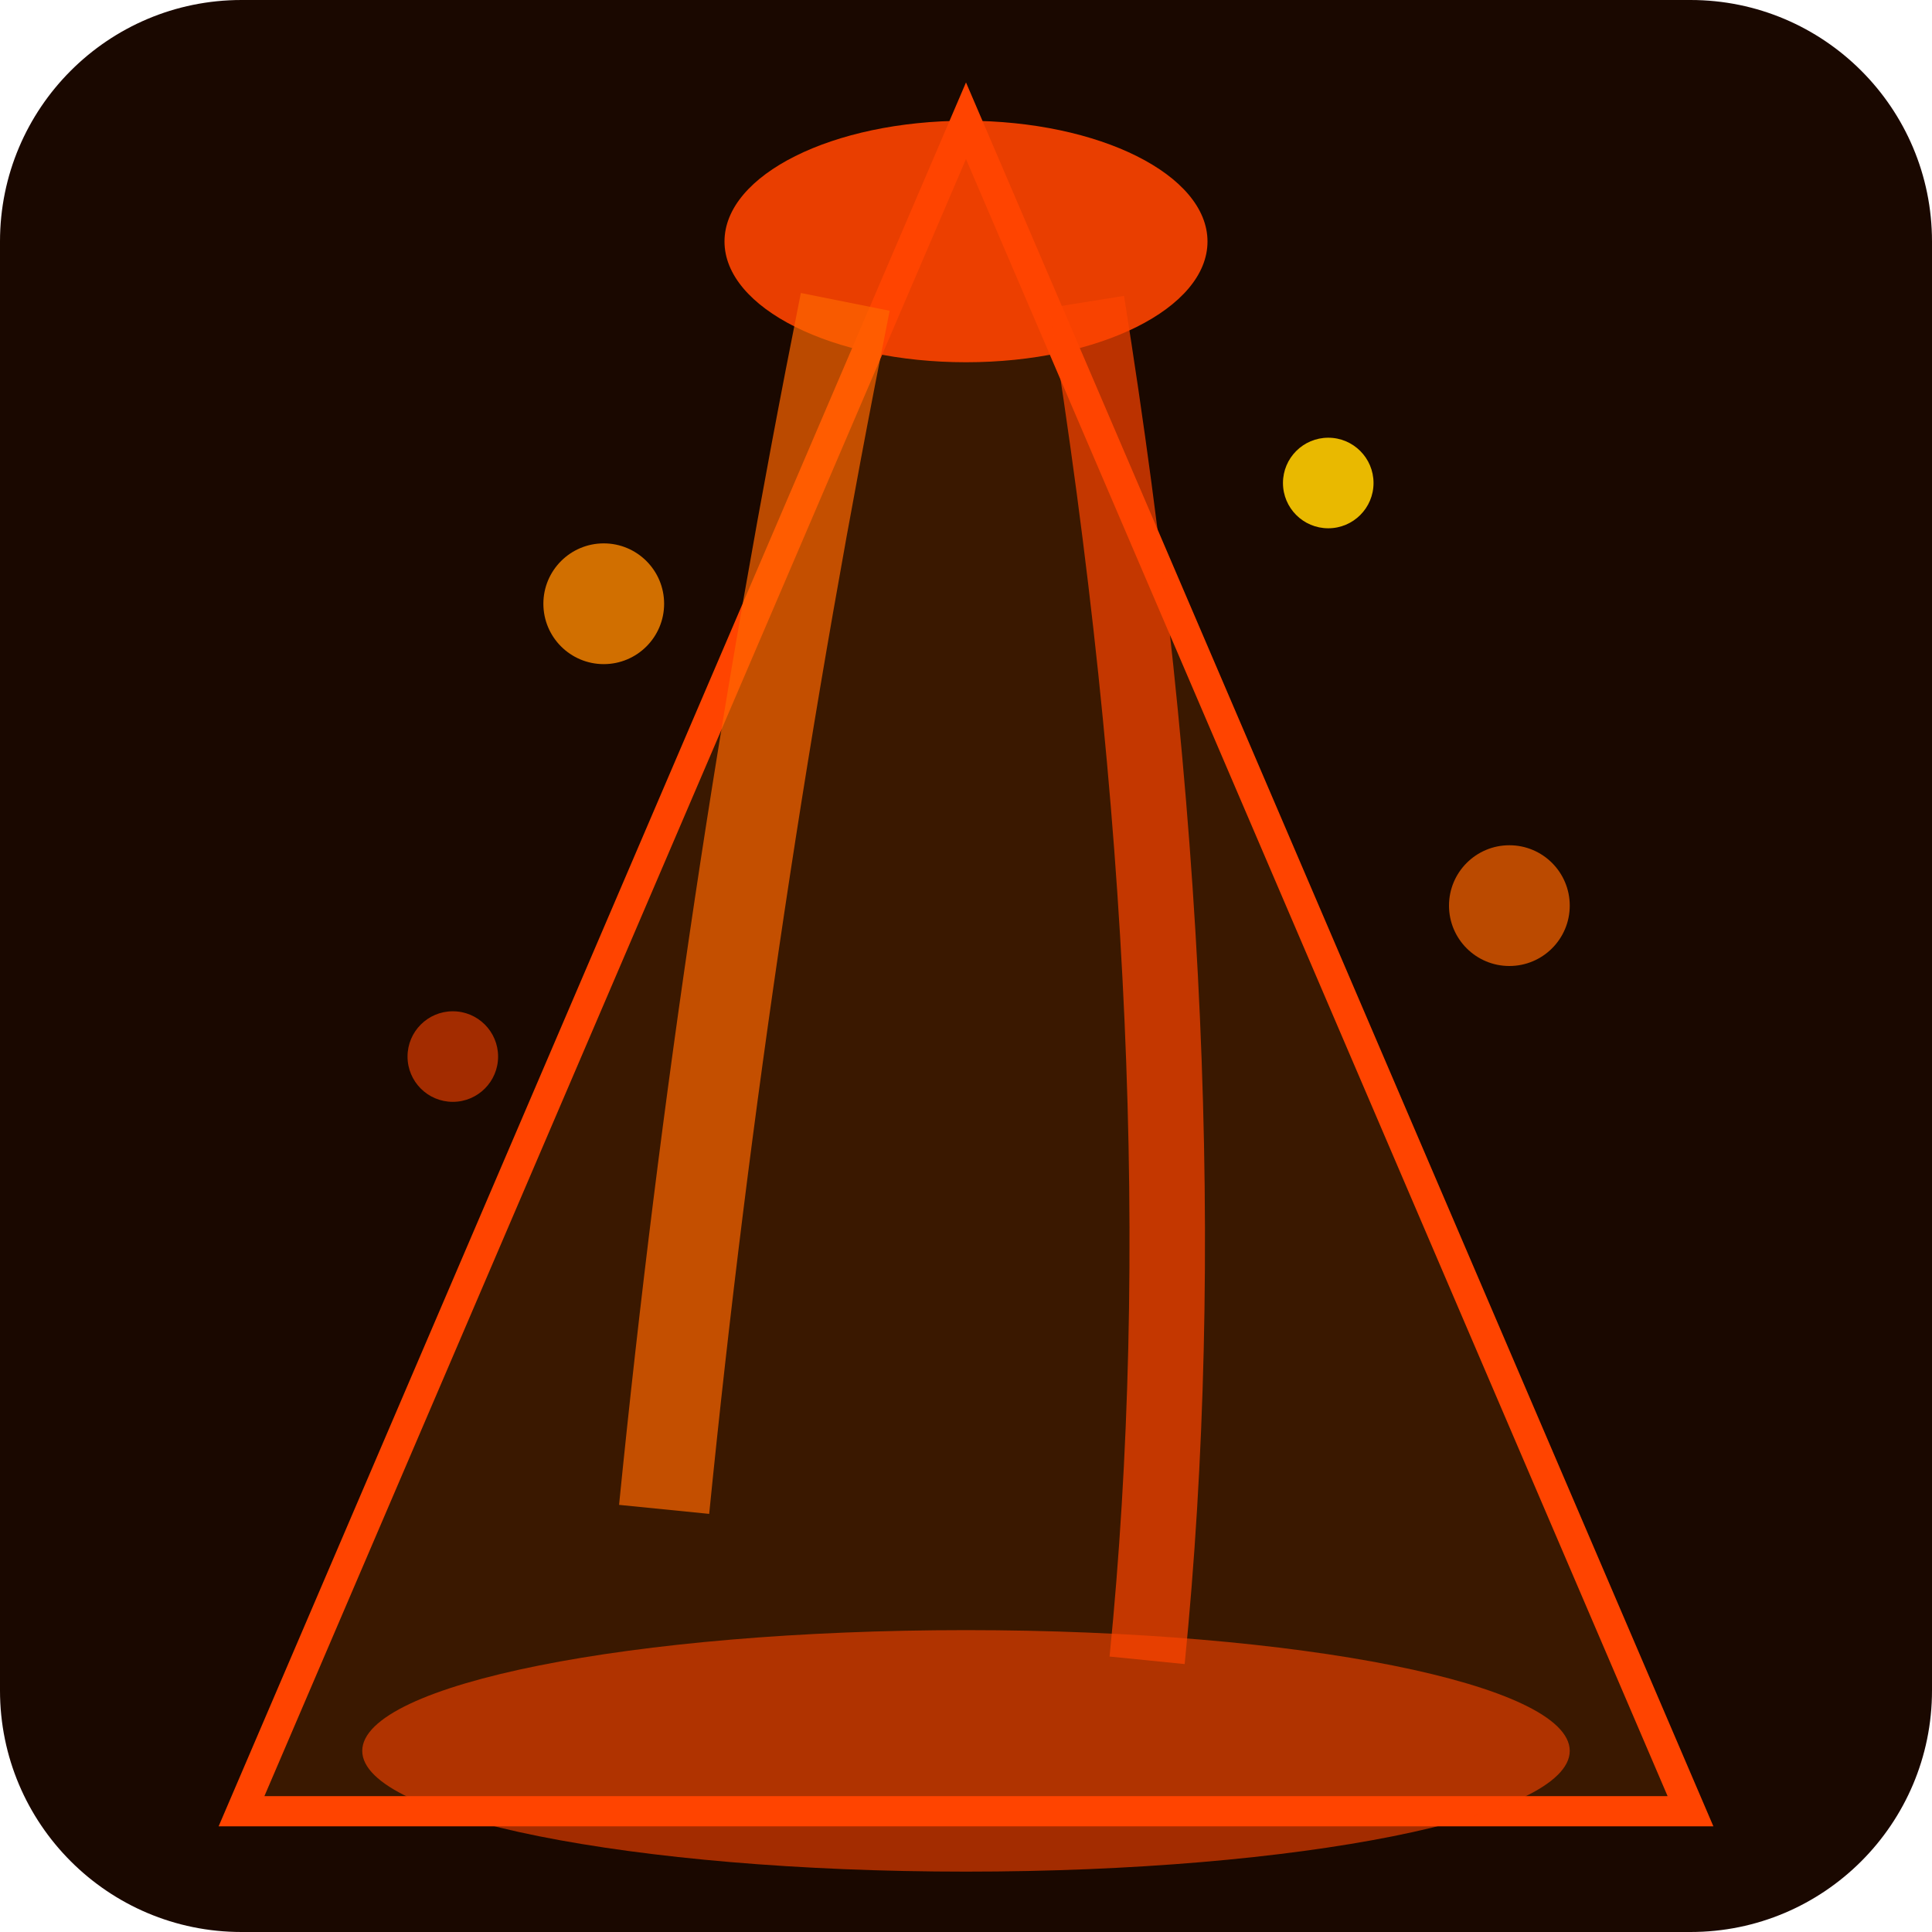
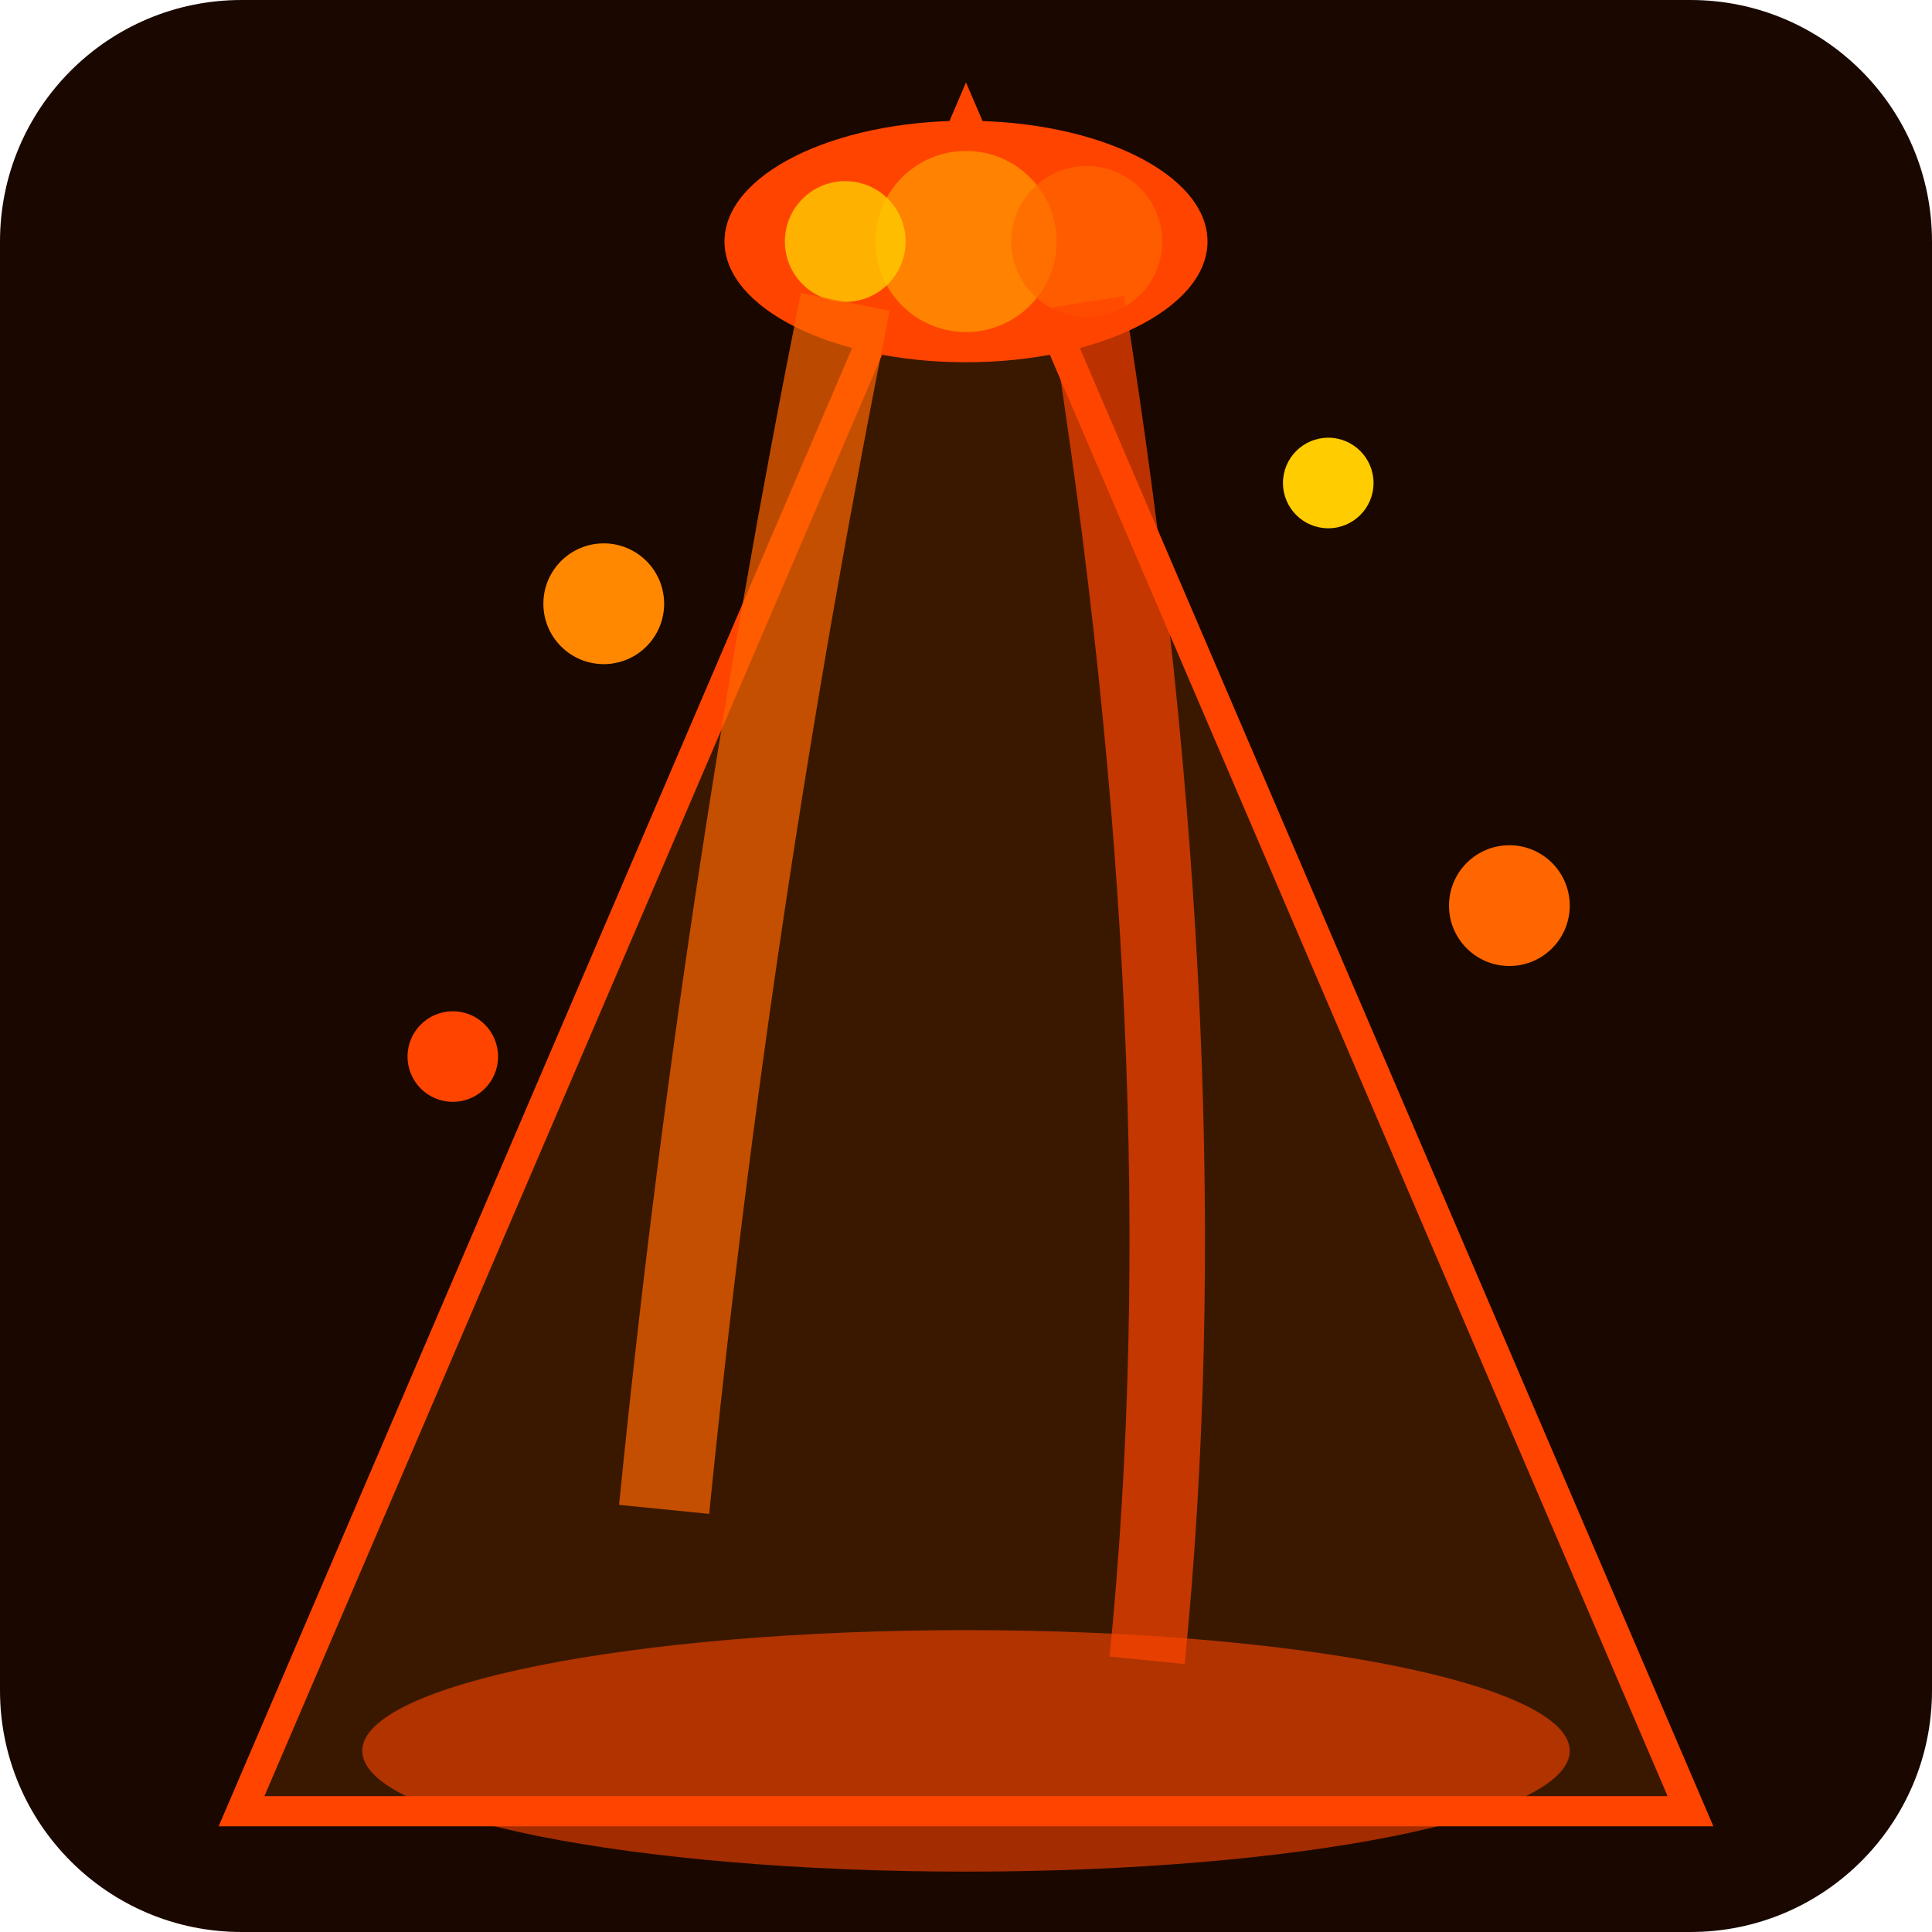
<svg xmlns="http://www.w3.org/2000/svg" viewBox="0 0 64 64" width="64" height="64">
  <rect width="64" height="64" fill="#1a0800" rx="8" />
  <polygon points="32,4 8,60 56,60" fill="#3a1800" stroke="#ff4400" stroke-width="1" />
-   <ellipse cx="32" cy="8" rx="8" ry="4" fill="#ff4400" opacity="0.9" />
-   <path d="M28,10 Q24,30 22,50" stroke="#ff6600" stroke-width="3" fill="none" opacity="0.7" />
-   <path d="M36,10 Q40,35 38,55" stroke="#ff4400" stroke-width="2.5" fill="none" opacity="0.7" />
-   <circle cx="20" cy="20" r="2" fill="#ff8800" opacity="0.8" />
-   <circle cx="44" cy="16" r="1.5" fill="#ffcc00" opacity="0.9" />
-   <circle cx="15" cy="35" r="1.5" fill="#ff4400" opacity="0.6" />
-   <circle cx="50" cy="30" r="2" fill="#ff6600" opacity="0.7" />
-   <ellipse cx="32" cy="58" rx="20" ry="4" fill="#ff4400" opacity="0.6" />
+   <ellipse cx="32" cy="8" rx="8" ry="4" fill="#ff4400">
+     <animate attributeName="opacity" values="0.9;1;0.7;1;0.9" dur="1.5s" repeatCount="indefinite" />
+     <animate attributeName="rx" values="8;9;7;8" dur="1.5s" repeatCount="indefinite" />
+   </ellipse>
+   <circle cx="32" cy="8" r="3" fill="#ff8800" opacity="0.9">
+     <animate attributeName="cy" values="8;2;8" dur="1s" repeatCount="indefinite" />
+     <animate attributeName="opacity" values="0.9;0.3;0.9" dur="1s" repeatCount="indefinite" />
+   </circle>
+   <circle cx="28" cy="8" r="2" fill="#ffcc00" opacity="0.8">
+     <animate attributeName="cy" values="8;0;8" dur="1.3s" begin="0.2s" repeatCount="indefinite" />
+     <animate attributeName="cx" values="28;25;28" dur="1.3s" begin="0.2s" repeatCount="indefinite" />
+     <animate attributeName="opacity" values="0.8;0;0.8" dur="1.3s" begin="0.2s" repeatCount="indefinite" />
+   </circle>
+   <circle cx="36" cy="8" r="2.5" fill="#ff6600" opacity="0.7">
+     <animate attributeName="cy" values="8;1;8" dur="0.9s" begin="0.5s" repeatCount="indefinite" />
+     <animate attributeName="cx" values="36;39;36" dur="0.9s" begin="0.5s" repeatCount="indefinite" />
+     <animate attributeName="opacity" values="0.7;0;0.7" dur="0.9s" begin="0.5s" repeatCount="indefinite" />
+   </circle>
+   <path d="M28,10 Q24,30 22,50" stroke="#ff6600" stroke-width="3" fill="none" opacity="0.7">
+     <animate attributeName="opacity" values="0.7;1;0.5;0.7" dur="2s" repeatCount="indefinite" />
+   </path>
+   <path d="M36,10 Q40,35 38,55" stroke="#ff4400" stroke-width="2.5" fill="none" opacity="0.7">
+     <animate attributeName="opacity" values="0.5;0.9;0.7;0.5" dur="2.3s" begin="0.4s" repeatCount="indefinite" />
+   </path>
+   <circle cx="20" cy="20" r="2" fill="#ff8800">
+     <animate attributeName="cy" values="20;8;20" dur="2s" repeatCount="indefinite" />
+     <animate attributeName="opacity" values="0.8;0;0.8" dur="2s" repeatCount="indefinite" />
+   </circle>
+   <circle cx="44" cy="16" r="1.5" fill="#ffcc00">
+     <animate attributeName="cy" values="16;4;16" dur="1.7s" begin="0.3s" repeatCount="indefinite" />
+     <animate attributeName="opacity" values="0.9;0;0.9" dur="1.7s" begin="0.3s" repeatCount="indefinite" />
+   </circle>
+   <circle cx="15" cy="35" r="1.5" fill="#ff4400">
+     <animate attributeName="cy" values="35;22;35" dur="2.5s" begin="0.7s" repeatCount="indefinite" />
+     <animate attributeName="opacity" values="0.6;0;0.6" dur="2.5s" begin="0.7s" repeatCount="indefinite" />
+   </circle>
+   <circle cx="50" cy="30" r="2" fill="#ff6600">
+     <animate attributeName="cy" values="30;18;30" dur="2.1s" begin="1s" repeatCount="indefinite" />
+     <animate attributeName="opacity" values="0.7;0;0.7" dur="2.1s" begin="1s" repeatCount="indefinite" />
+   </circle>
+   <ellipse cx="32" cy="58" rx="20" ry="4" fill="#ff4400" opacity="0.6">
+     <animate attributeName="rx" values="20;22;20" dur="1.8s" repeatCount="indefinite" />
+     <animate attributeName="opacity" values="0.6;0.9;0.6" dur="1.8s" repeatCount="indefinite" />
+   </ellipse>
</svg>
